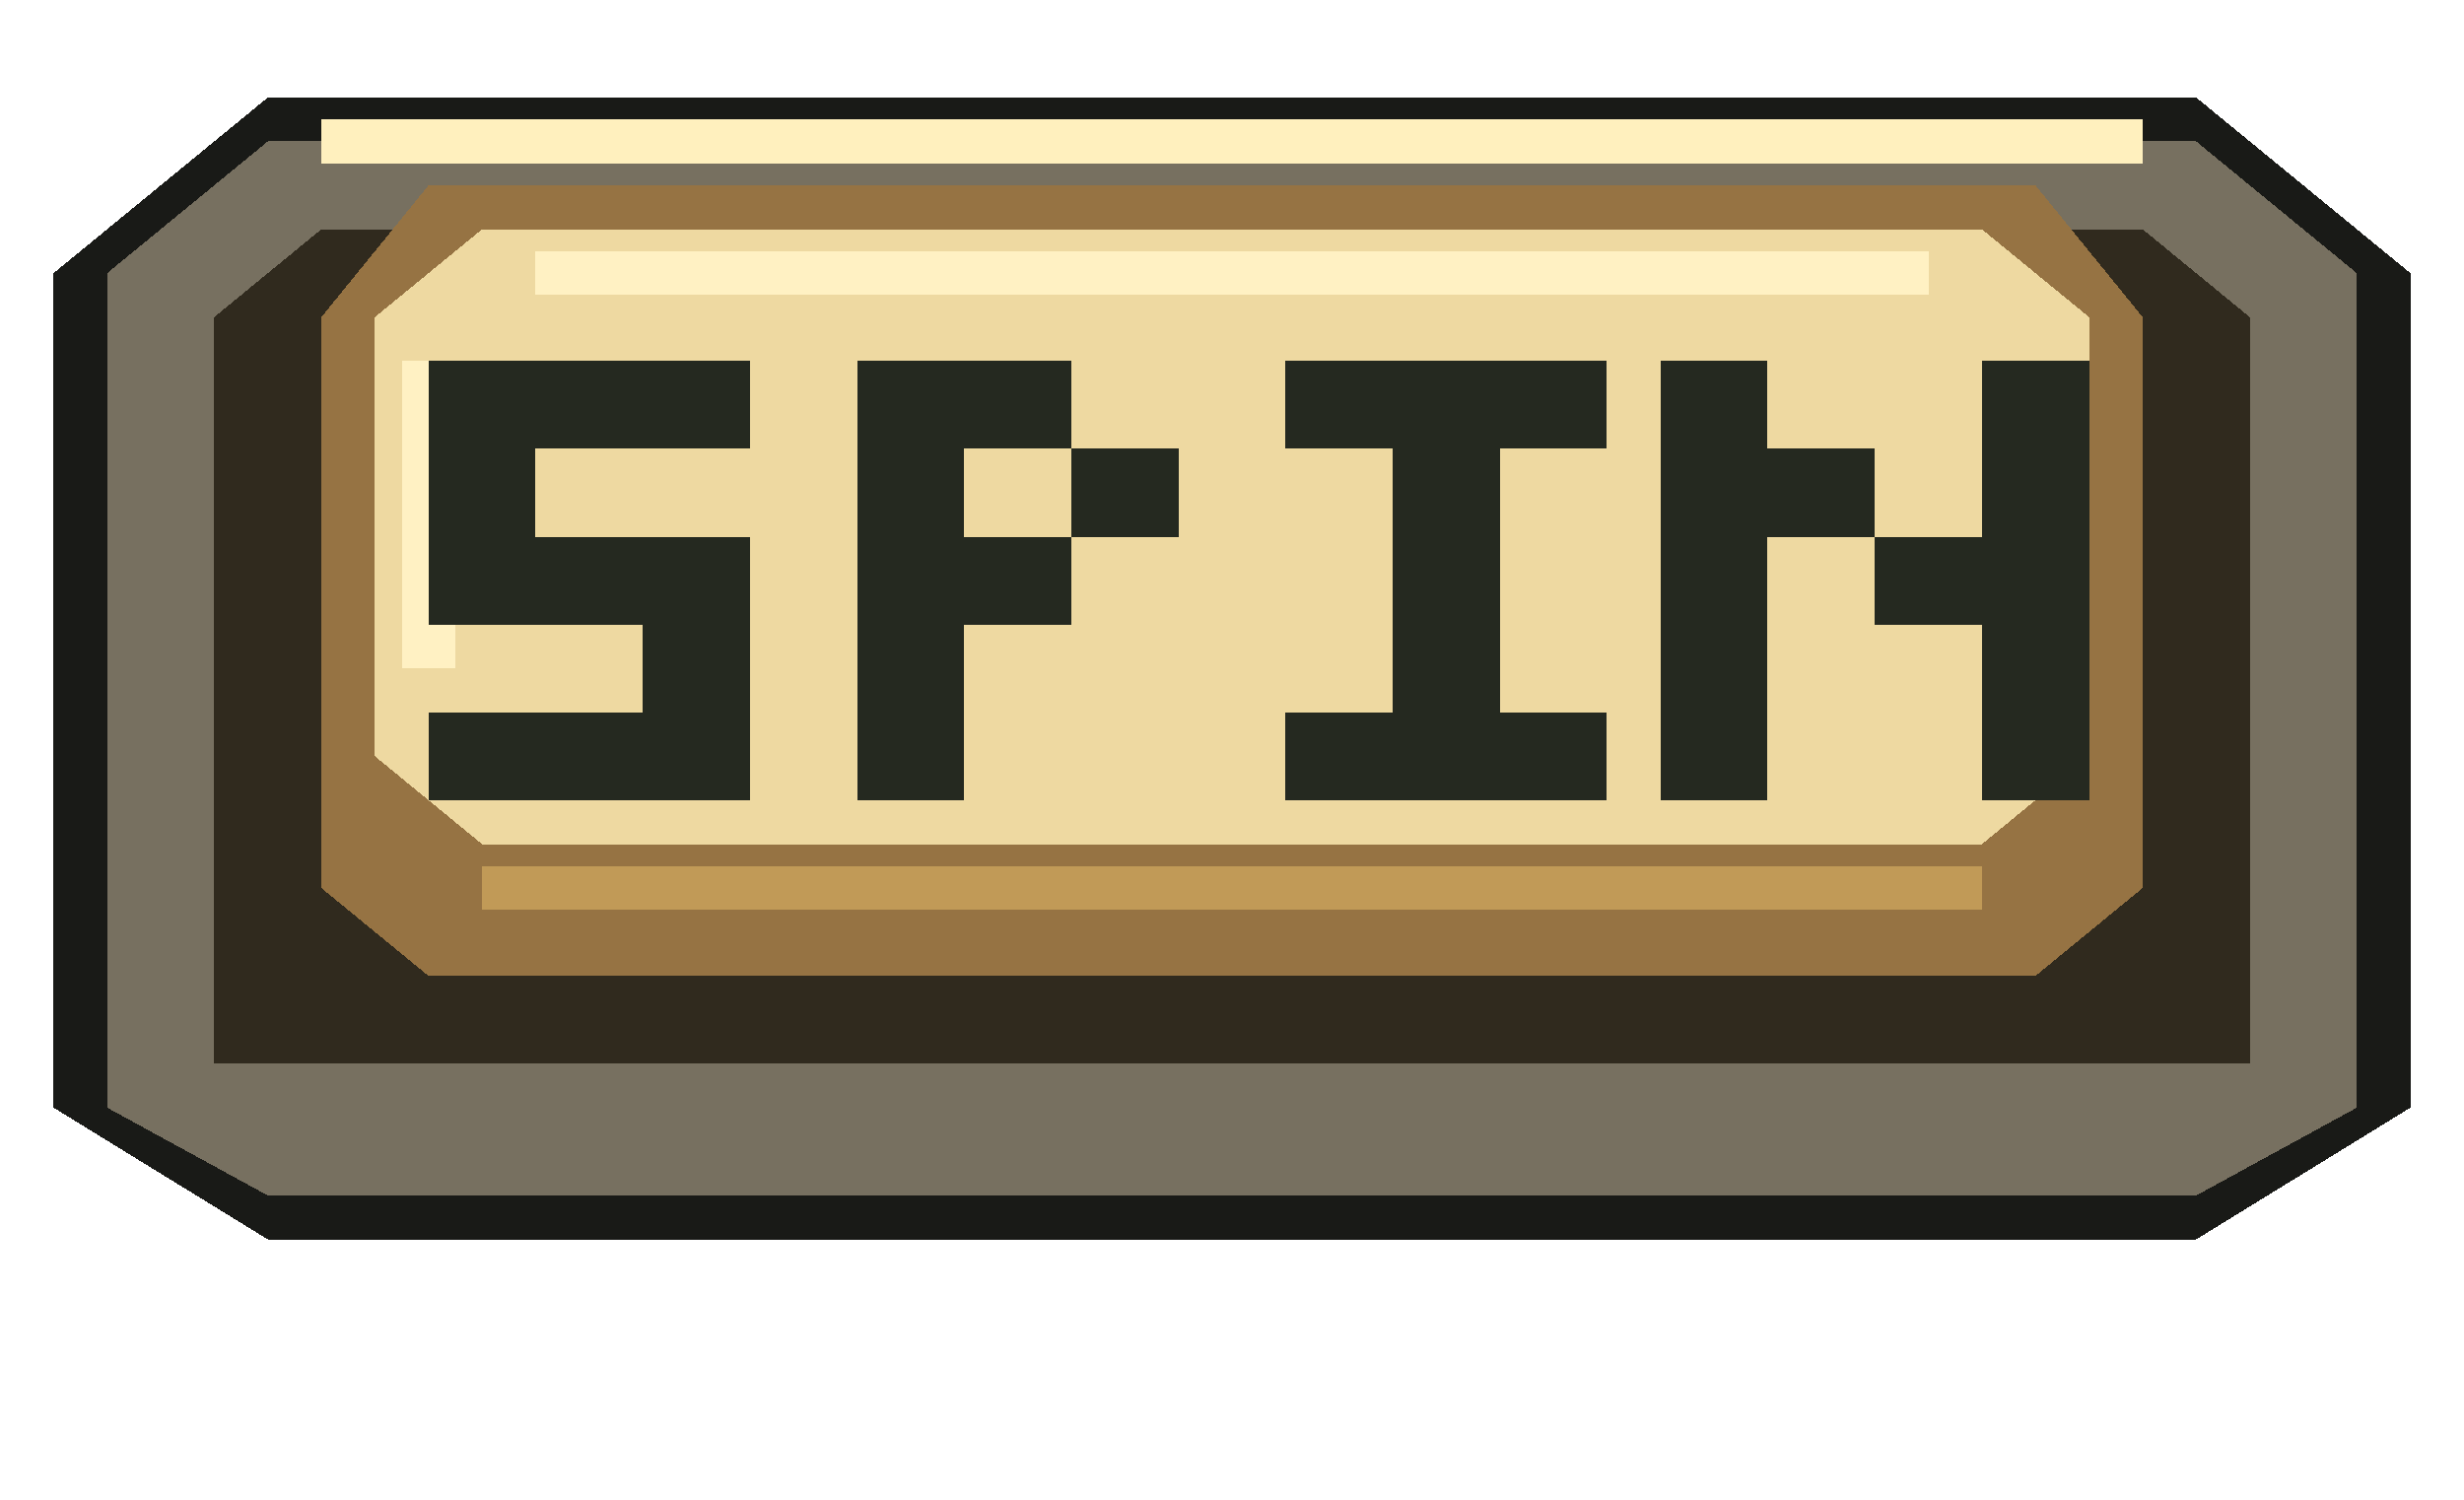
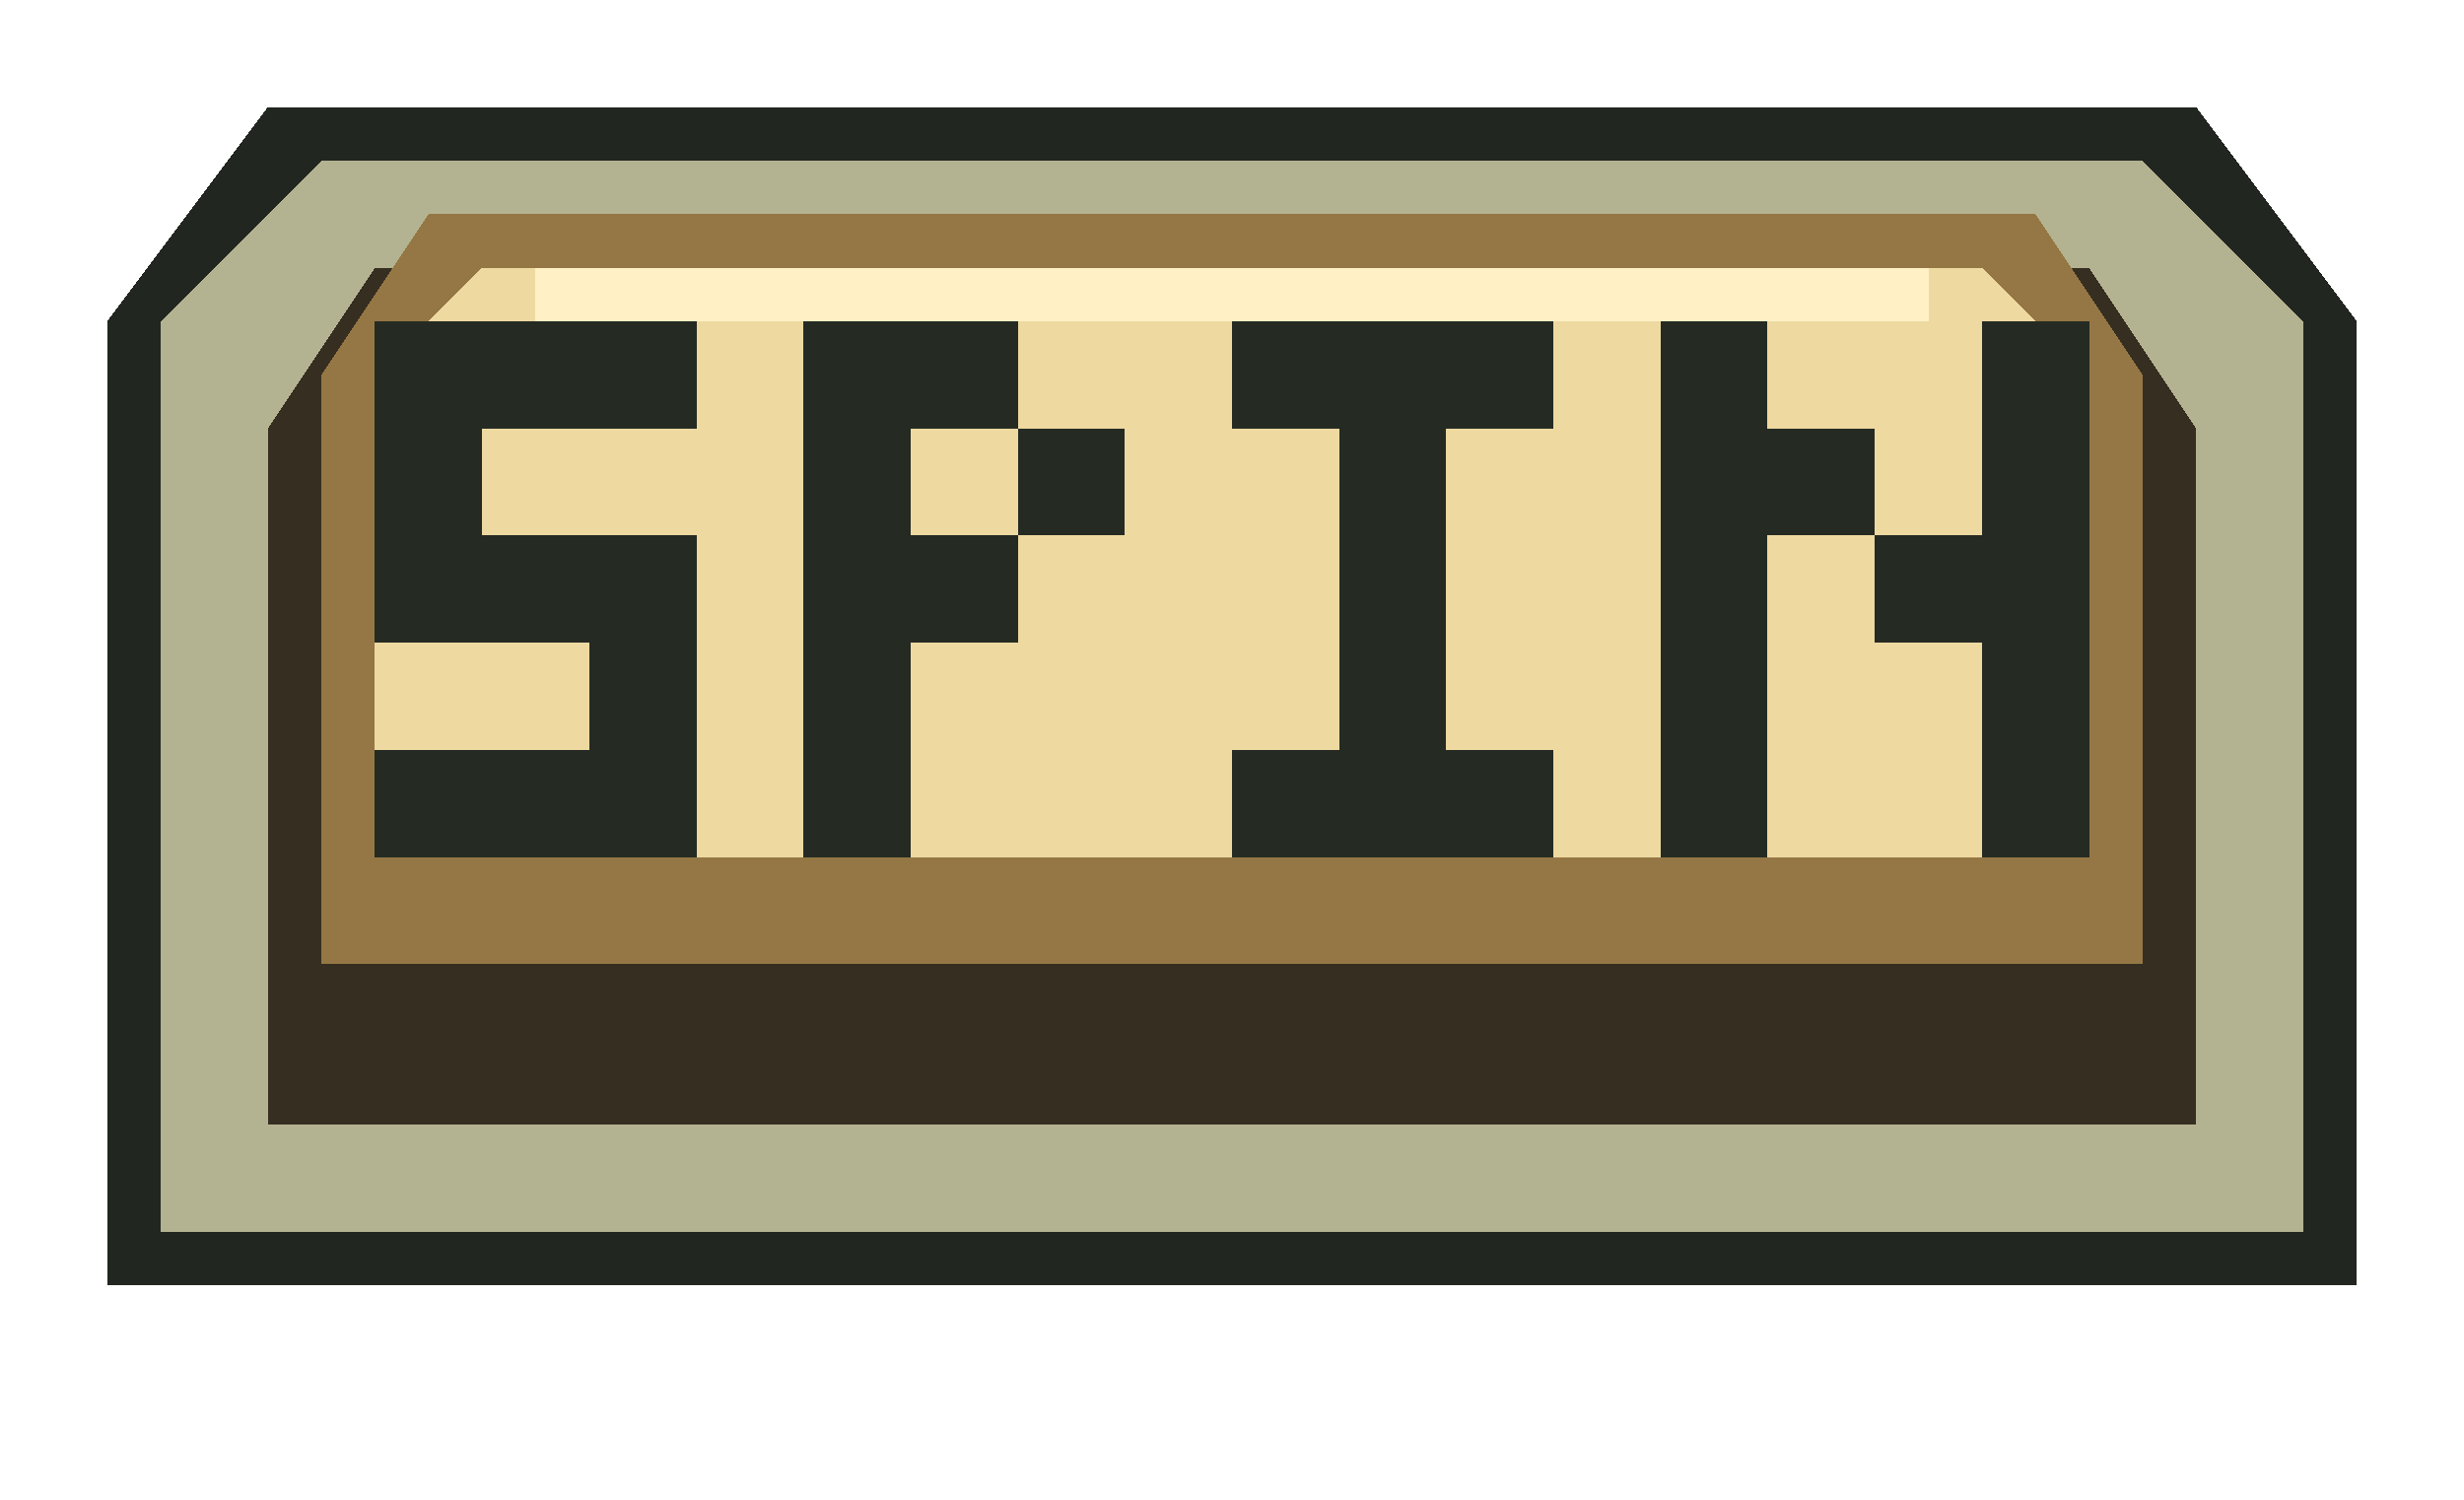
- <svg xmlns="http://www.w3.org/2000/svg" width="46" height="28" viewBox="0 0 46 28" shape-rendering="crispEdges">
-   <g transform="translate(0 1) scale(1 .82)">
-     <path d="M5 1H41L45 5V24L41 27H5L1 24V5Z" fill="#191a17" />
-     <path d="M5 2H41L44 5V24L41 26H5L2 24V5Z" fill="#777060" />
-     <path d="M6 4H40L42 6V23H4V6Z" fill="#302a1e" />
-     <path d="M8 3H38L40 6V19L38 21H8L6 19V6Z" fill="#967343" />
-     <path d="M9 4H37L39 6V16L37 18H9L7 16V6Z" fill="#eed9a1" />
-     <path d="M10 5H36 M8 7V14" stroke="#fff1c3" />
-     <path d="M9 19H37" stroke="#c19a57" />
-     <rect x="8" y="7" width="2" height="2" fill="#252920" />
-     <rect x="10" y="7" width="2" height="2" fill="#252920" />
-     <rect x="12" y="7" width="2" height="2" fill="#252920" />
-     <rect x="8" y="9" width="2" height="2" fill="#252920" />
-     <rect x="8" y="11" width="2" height="2" fill="#252920" />
-     <rect x="10" y="11" width="2" height="2" fill="#252920" />
-     <rect x="12" y="11" width="2" height="2" fill="#252920" />
-     <rect x="12" y="13" width="2" height="2" fill="#252920" />
-     <rect x="8" y="15" width="2" height="2" fill="#252920" />
-     <rect x="10" y="15" width="2" height="2" fill="#252920" />
-     <rect x="12" y="15" width="2" height="2" fill="#252920" />
-     <rect x="16" y="7" width="2" height="2" fill="#252920" />
-     <rect x="18" y="7" width="2" height="2" fill="#252920" />
-     <rect x="16" y="9" width="2" height="2" fill="#252920" />
-     <rect x="20" y="9" width="2" height="2" fill="#252920" />
-     <rect x="16" y="11" width="2" height="2" fill="#252920" />
-     <rect x="18" y="11" width="2" height="2" fill="#252920" />
-     <rect x="16" y="13" width="2" height="2" fill="#252920" />
-     <rect x="16" y="15" width="2" height="2" fill="#252920" />
-     <rect x="24" y="7" width="2" height="2" fill="#252920" />
-     <rect x="26" y="7" width="2" height="2" fill="#252920" />
-     <rect x="28" y="7" width="2" height="2" fill="#252920" />
-     <rect x="26" y="9" width="2" height="2" fill="#252920" />
-     <rect x="26" y="11" width="2" height="2" fill="#252920" />
-     <rect x="26" y="13" width="2" height="2" fill="#252920" />
-     <rect x="24" y="15" width="2" height="2" fill="#252920" />
-     <rect x="26" y="15" width="2" height="2" fill="#252920" />
-     <rect x="28" y="15" width="2" height="2" fill="#252920" />
-     <path d="M6 2H40" stroke="#fff0be" />
-     <rect x="31" y="7" width="2" height="2" fill="#252920" />
-     <rect x="37" y="7" width="2" height="2" fill="#252920" />
-     <rect x="31" y="9" width="2" height="2" fill="#252920" />
-     <rect x="33" y="9" width="2" height="2" fill="#252920" />
-     <rect x="37" y="9" width="2" height="2" fill="#252920" />
-     <rect x="31" y="11" width="2" height="2" fill="#252920" />
-     <rect x="35" y="11" width="2" height="2" fill="#252920" />
-     <rect x="37" y="11" width="2" height="2" fill="#252920" />
-     <rect x="31" y="13" width="2" height="2" fill="#252920" />
-     <rect x="37" y="13" width="2" height="2" fill="#252920" />
-     <rect x="31" y="15" width="2" height="2" fill="#252920" />
-     <rect x="37" y="15" width="2" height="2" fill="#252920" />
+ <svg xmlns="http://www.w3.org/2000/svg" width="46" height="28" shape-rendering="crispEdges">
+   <path d="M5 2H41L44 6V24H2V6Z" fill="#222620" />
+   <path d="M6 3H40L43 6V23H3V6Z" fill="#b4b391" />
+   <path d="M7 5H39L41 8V21H5V8Z" fill="#362e21" />
+   <g transform="translate(0 0)">
+     <path d="M8 4H38L40 7V18H6V7Z" fill="#947744" />
+     <path d="M9 5H37L39 7V16H7V7Z" fill="#eed9a1" />
+     <path d="M10 5H36V6H10Z" fill="#fff0c5" />
+     <rect x="7" y="6" width="2" height="2" fill="#252b23" />
+     <rect x="9" y="6" width="2" height="2" fill="#252b23" />
+     <rect x="11" y="6" width="2" height="2" fill="#252b23" />
+     <rect x="7" y="8" width="2" height="2" fill="#252b23" />
+     <rect x="7" y="10" width="2" height="2" fill="#252b23" />
+     <rect x="9" y="10" width="2" height="2" fill="#252b23" />
+     <rect x="11" y="10" width="2" height="2" fill="#252b23" />
+     <rect x="11" y="12" width="2" height="2" fill="#252b23" />
+     <rect x="7" y="14" width="2" height="2" fill="#252b23" />
+     <rect x="9" y="14" width="2" height="2" fill="#252b23" />
+     <rect x="11" y="14" width="2" height="2" fill="#252b23" />
+     <rect x="15" y="6" width="2" height="2" fill="#252b23" />
+     <rect x="17" y="6" width="2" height="2" fill="#252b23" />
+     <rect x="15" y="8" width="2" height="2" fill="#252b23" />
+     <rect x="19" y="8" width="2" height="2" fill="#252b23" />
+     <rect x="15" y="10" width="2" height="2" fill="#252b23" />
+     <rect x="17" y="10" width="2" height="2" fill="#252b23" />
+     <rect x="15" y="12" width="2" height="2" fill="#252b23" />
+     <rect x="15" y="14" width="2" height="2" fill="#252b23" />
+     <rect x="23" y="6" width="2" height="2" fill="#252b23" />
+     <rect x="25" y="6" width="2" height="2" fill="#252b23" />
+     <rect x="27" y="6" width="2" height="2" fill="#252b23" />
+     <rect x="25" y="8" width="2" height="2" fill="#252b23" />
+     <rect x="25" y="10" width="2" height="2" fill="#252b23" />
+     <rect x="25" y="12" width="2" height="2" fill="#252b23" />
+     <rect x="23" y="14" width="2" height="2" fill="#252b23" />
+     <rect x="25" y="14" width="2" height="2" fill="#252b23" />
+     <rect x="27" y="14" width="2" height="2" fill="#252b23" />
+     <rect x="31" y="6" width="2" height="2" fill="#252b23" />
+     <rect x="37" y="6" width="2" height="2" fill="#252b23" />
+     <rect x="31" y="8" width="2" height="2" fill="#252b23" />
+     <rect x="33" y="8" width="2" height="2" fill="#252b23" />
+     <rect x="37" y="8" width="2" height="2" fill="#252b23" />
+     <rect x="31" y="10" width="2" height="2" fill="#252b23" />
+     <rect x="35" y="10" width="2" height="2" fill="#252b23" />
+     <rect x="37" y="10" width="2" height="2" fill="#252b23" />
+     <rect x="31" y="12" width="2" height="2" fill="#252b23" />
+     <rect x="37" y="12" width="2" height="2" fill="#252b23" />
+     <rect x="31" y="14" width="2" height="2" fill="#252b23" />
+     <rect x="37" y="14" width="2" height="2" fill="#252b23" />
  </g>
</svg>
